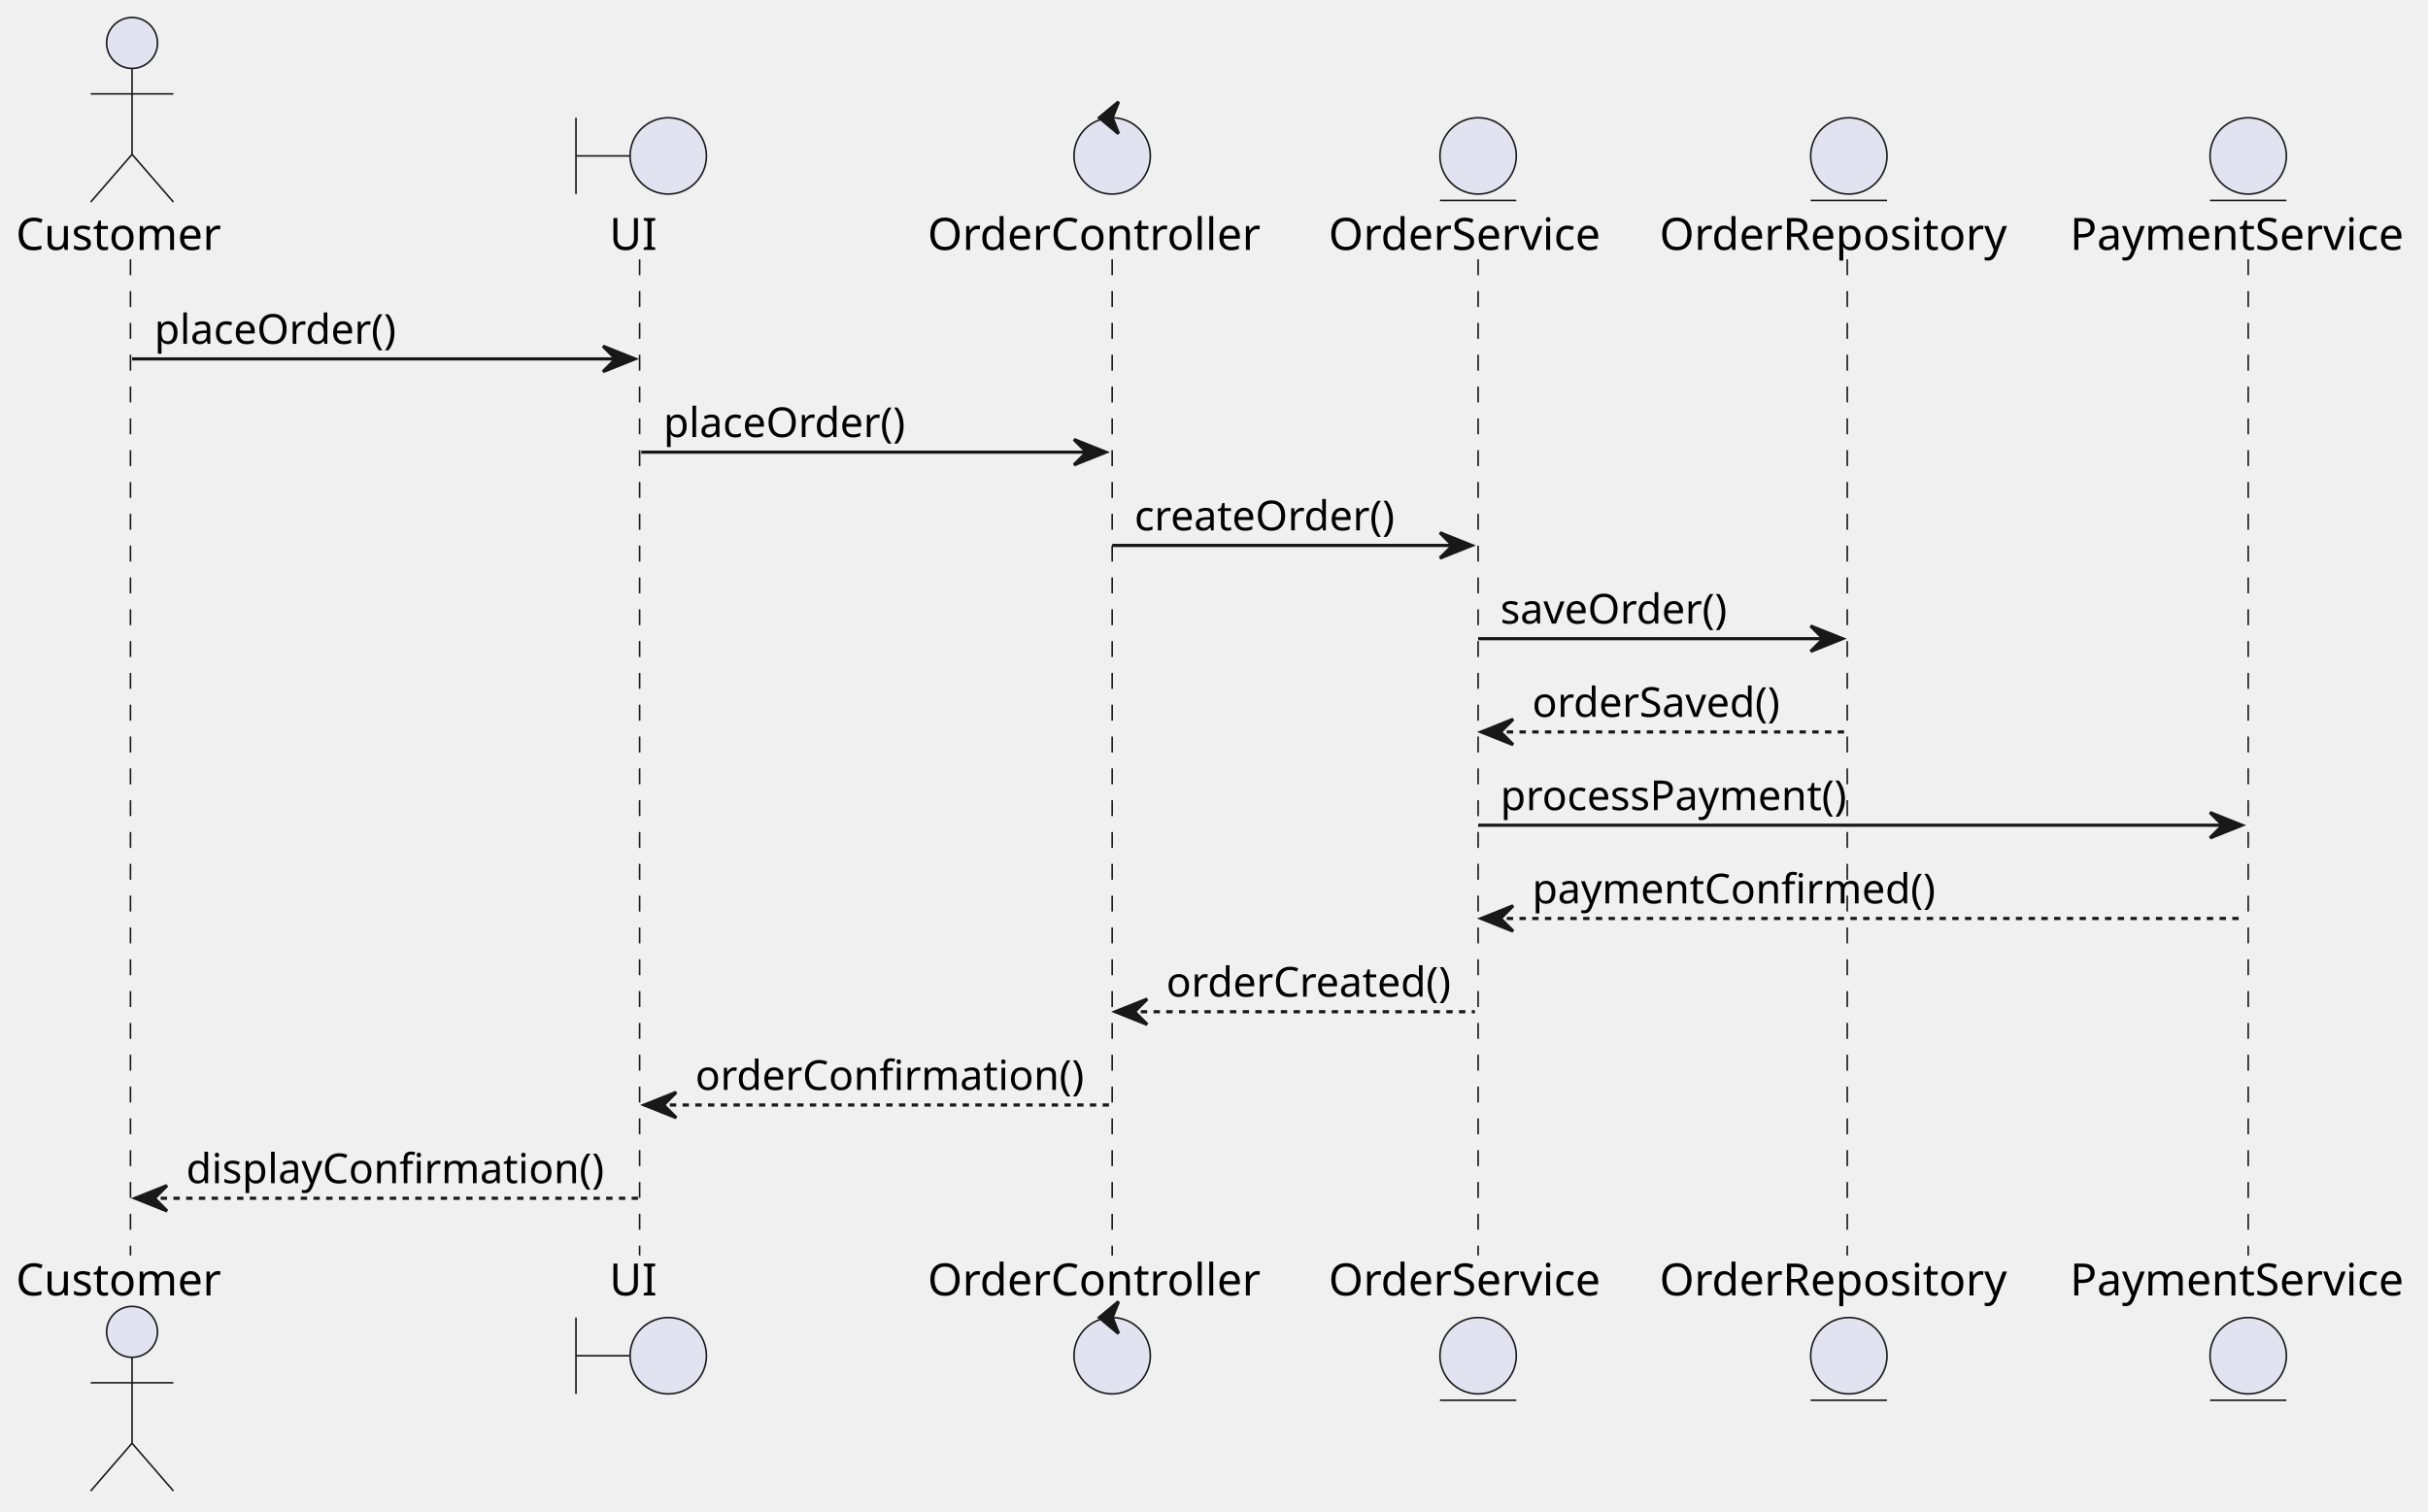
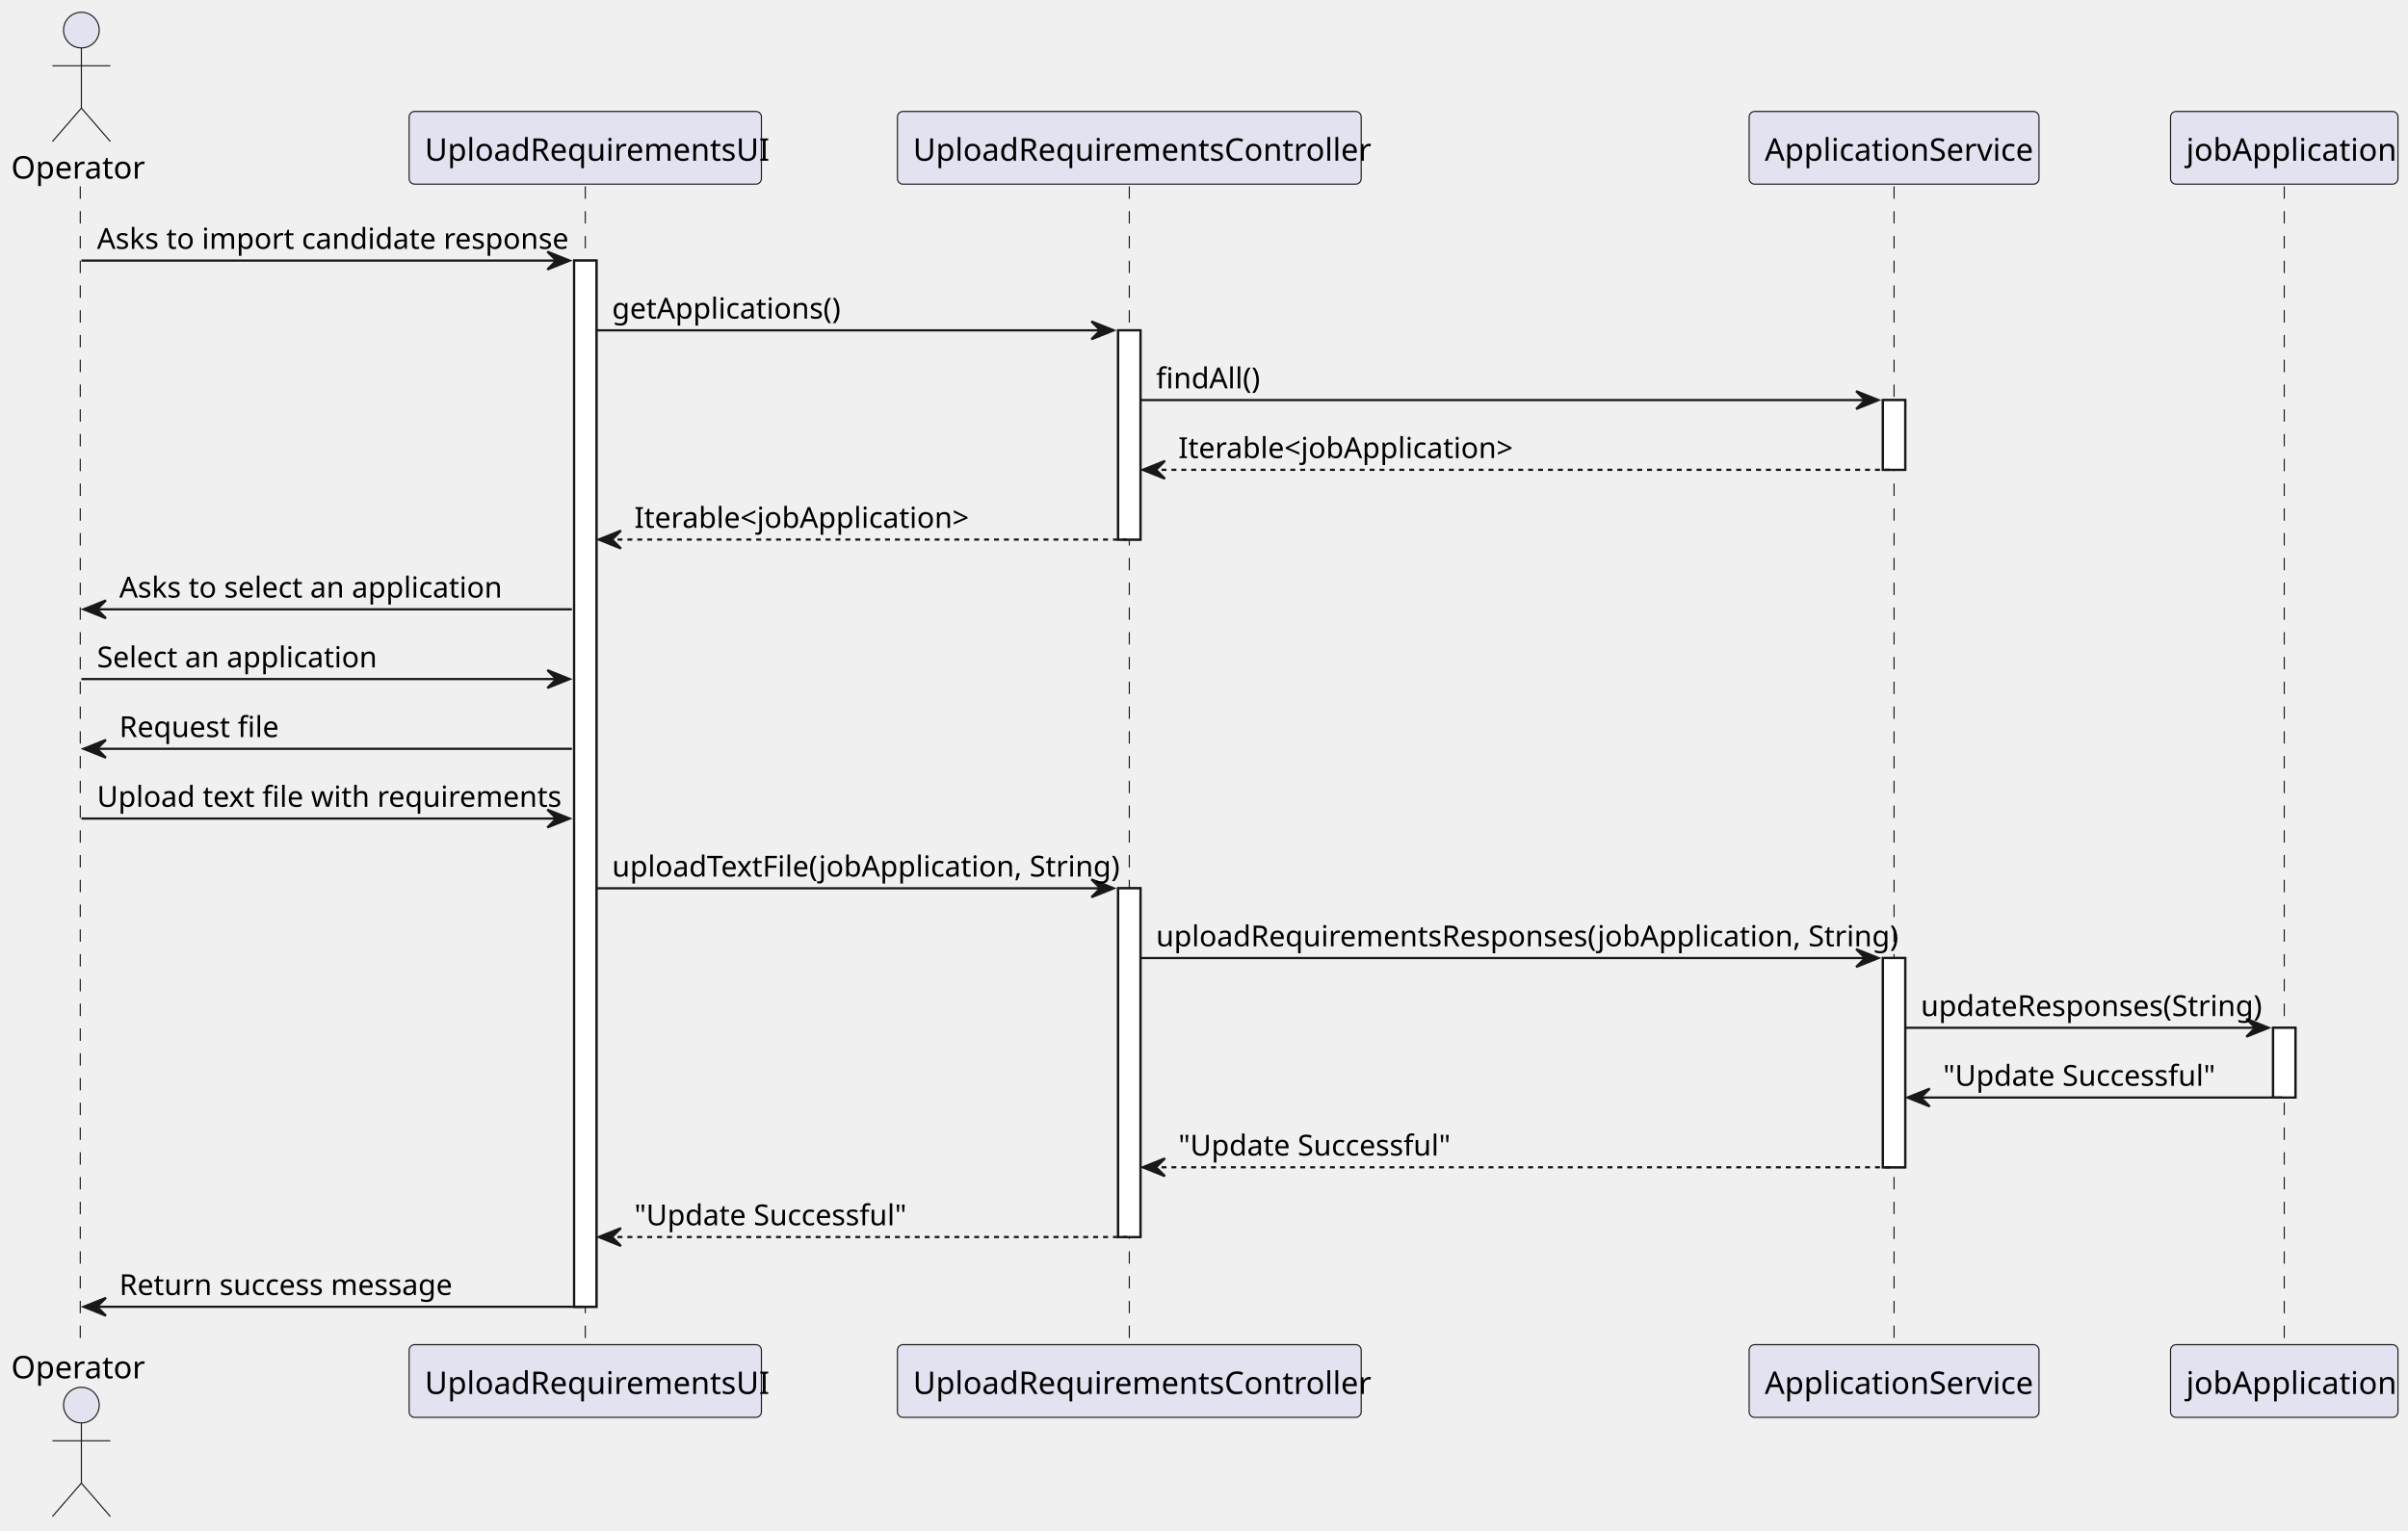
- <svg xmlns="http://www.w3.org/2000/svg" contentStyleType="text/css" height="475px" preserveAspectRatio="none" style="width:763px;height:475px;background:#FFFFFF;" version="1.1" viewBox="0 0 763 475" width="763px" zoomAndPan="magnify">
+ <svg xmlns="http://www.w3.org/2000/svg" contentStyleType="text/css" height="618.3px" preserveAspectRatio="none" style="width:972px;height:618px;background:#FFFFFF;" version="1.1" viewBox="0 0 972 618" width="972.9px" zoomAndPan="magnify">
  <defs />
  <g>
-     <line style="stroke:#181818;stroke-width:0.5;stroke-dasharray:5.0,5.0;" x1="41" x2="41" y1="81.488" y2="394.594" />
-     <line style="stroke:#181818;stroke-width:0.5;stroke-dasharray:5.0,5.0;" x1="201" x2="201" y1="81.488" y2="394.594" />
-     <line style="stroke:#181818;stroke-width:0.5;stroke-dasharray:5.0,5.0;" x1="349.5" x2="349.5" y1="81.488" y2="394.594" />
-     <line style="stroke:#181818;stroke-width:0.5;stroke-dasharray:5.0,5.0;" x1="464.5" x2="464.5" y1="81.488" y2="394.594" />
-     <line style="stroke:#181818;stroke-width:0.5;stroke-dasharray:5.0,5.0;" x1="580.5" x2="580.5" y1="81.488" y2="394.594" />
-     <line style="stroke:#181818;stroke-width:0.5;stroke-dasharray:5.0,5.0;" x1="706.5" x2="706.5" y1="81.488" y2="394.594" />
-     <text fill="#000000" font-family="sans-serif" font-size="14" lengthAdjust="spacing" textLength="67" x="5" y="78.535">Customer</text>
-     <ellipse cx="41.5" cy="13.5" fill="#E2E2F0" rx="8" ry="8" style="stroke:#181818;stroke-width:0.5;" />
-     <path d="M41.5,21.5 L41.5,48.5 M28.5,29.5 L54.5,29.5 M41.5,48.5 L28.5,63.5 M41.5,48.5 L54.5,63.5 " fill="none" style="stroke:#181818;stroke-width:0.5;" />
-     <text fill="#000000" font-family="sans-serif" font-size="14" lengthAdjust="spacing" textLength="67" x="5" y="407.129">Customer</text>
-     <ellipse cx="41.5" cy="418.582" fill="#E2E2F0" rx="8" ry="8" style="stroke:#181818;stroke-width:0.5;" />
-     <path d="M41.5,426.582 L41.5,453.582 M28.5,434.582 L54.5,434.582 M41.5,453.582 L28.5,468.582 M41.5,453.582 L54.5,468.582 " fill="none" style="stroke:#181818;stroke-width:0.5;" />
-     <text fill="#000000" font-family="sans-serif" font-size="14" lengthAdjust="spacing" textLength="14" x="191.5" y="78.535">UI</text>
-     <path d="M181,37 L181,61 M181,49 L198,49 " fill="none" style="stroke:#181818;stroke-width:0.5;" />
-     <ellipse cx="210" cy="49" fill="#E2E2F0" rx="12" ry="12" style="stroke:#181818;stroke-width:0.5;" />
-     <text fill="#000000" font-family="sans-serif" font-size="14" lengthAdjust="spacing" textLength="14" x="191.5" y="407.129">UI</text>
-     <path d="M181,414.082 L181,438.082 M181,426.082 L198,426.082 " fill="none" style="stroke:#181818;stroke-width:0.5;" />
-     <ellipse cx="210" cy="426.082" fill="#E2E2F0" rx="12" ry="12" style="stroke:#181818;stroke-width:0.5;" />
-     <text fill="#000000" font-family="sans-serif" font-size="14" lengthAdjust="spacing" textLength="110" x="291.5" y="78.535">OrderController</text>
-     <ellipse cx="349.5" cy="49" fill="#E2E2F0" rx="12" ry="12" style="stroke:#181818;stroke-width:0.5;" />
-     <polygon fill="#181818" points="345.5,37,351.5,32,349.5,37,351.5,42,345.5,37" style="stroke:#181818;stroke-width:1.0;" />
-     <text fill="#000000" font-family="sans-serif" font-size="14" lengthAdjust="spacing" textLength="110" x="291.5" y="407.129">OrderController</text>
-     <ellipse cx="349.5" cy="426.082" fill="#E2E2F0" rx="12" ry="12" style="stroke:#181818;stroke-width:0.5;" />
-     <polygon fill="#181818" points="345.5,414.082,351.5,409.082,349.5,414.082,351.5,419.082,345.5,414.082" style="stroke:#181818;stroke-width:1.0;" />
-     <text fill="#000000" font-family="sans-serif" font-size="14" lengthAdjust="spacing" textLength="88" x="417.5" y="78.535">OrderService</text>
-     <ellipse cx="464.5" cy="49" fill="#E2E2F0" rx="12" ry="12" style="stroke:#181818;stroke-width:0.5;" />
-     <line style="stroke:#181818;stroke-width:0.5;" x1="452.5" x2="476.5" y1="63" y2="63" />
-     <text fill="#000000" font-family="sans-serif" font-size="14" lengthAdjust="spacing" textLength="88" x="417.5" y="407.129">OrderService</text>
-     <ellipse cx="464.5" cy="426.082" fill="#E2E2F0" rx="12" ry="12" style="stroke:#181818;stroke-width:0.5;" />
-     <line style="stroke:#181818;stroke-width:0.5;" x1="452.5" x2="476.5" y1="440.082" y2="440.082" />
-     <text fill="#000000" font-family="sans-serif" font-size="14" lengthAdjust="spacing" textLength="113" x="521.5" y="78.535">OrderRepository</text>
-     <ellipse cx="581" cy="49" fill="#E2E2F0" rx="12" ry="12" style="stroke:#181818;stroke-width:0.5;" />
-     <line style="stroke:#181818;stroke-width:0.5;" x1="569" x2="593" y1="63" y2="63" />
-     <text fill="#000000" font-family="sans-serif" font-size="14" lengthAdjust="spacing" textLength="113" x="521.5" y="407.129">OrderRepository</text>
-     <ellipse cx="581" cy="426.082" fill="#E2E2F0" rx="12" ry="12" style="stroke:#181818;stroke-width:0.5;" />
-     <line style="stroke:#181818;stroke-width:0.5;" x1="569" x2="593" y1="440.082" y2="440.082" />
-     <text fill="#000000" font-family="sans-serif" font-size="14" lengthAdjust="spacing" textLength="106" x="650.5" y="78.535">PaymentService</text>
-     <ellipse cx="706.5" cy="49" fill="#E2E2F0" rx="12" ry="12" style="stroke:#181818;stroke-width:0.5;" />
-     <line style="stroke:#181818;stroke-width:0.5;" x1="694.5" x2="718.5" y1="63" y2="63" />
-     <text fill="#000000" font-family="sans-serif" font-size="14" lengthAdjust="spacing" textLength="106" x="650.5" y="407.129">PaymentService</text>
-     <ellipse cx="706.5" cy="426.082" fill="#E2E2F0" rx="12" ry="12" style="stroke:#181818;stroke-width:0.5;" />
-     <line style="stroke:#181818;stroke-width:0.5;" x1="694.5" x2="718.5" y1="440.082" y2="440.082" />
-     <polygon fill="#181818" points="189.5,108.799,199.5,112.799,189.5,116.799,193.5,112.799" style="stroke:#181818;stroke-width:1.0;" />
-     <line style="stroke:#181818;stroke-width:1.0;" x1="41.5" x2="195.5" y1="112.799" y2="112.799" />
-     <text fill="#000000" font-family="sans-serif" font-size="13" lengthAdjust="spacing" textLength="76" x="48.5" y="108.057">placeOrder()</text>
-     <polygon fill="#181818" points="337.5,138.109,347.5,142.109,337.5,146.109,341.5,142.109" style="stroke:#181818;stroke-width:1.0;" />
-     <line style="stroke:#181818;stroke-width:1.0;" x1="201.5" x2="343.5" y1="142.109" y2="142.109" />
-     <text fill="#000000" font-family="sans-serif" font-size="13" lengthAdjust="spacing" textLength="76" x="208.5" y="137.367">placeOrder()</text>
-     <polygon fill="#181818" points="452.5,167.42,462.5,171.42,452.5,175.42,456.5,171.42" style="stroke:#181818;stroke-width:1.0;" />
-     <line style="stroke:#181818;stroke-width:1.0;" x1="349.5" x2="458.5" y1="171.42" y2="171.42" />
-     <text fill="#000000" font-family="sans-serif" font-size="13" lengthAdjust="spacing" textLength="81" x="356.5" y="166.678">createOrder()</text>
-     <polygon fill="#181818" points="569,196.731,579,200.731,569,204.731,573,200.731" style="stroke:#181818;stroke-width:1.0;" />
-     <line style="stroke:#181818;stroke-width:1.0;" x1="464.5" x2="575" y1="200.731" y2="200.731" />
-     <text fill="#000000" font-family="sans-serif" font-size="13" lengthAdjust="spacing" textLength="71" x="471.5" y="195.988">saveOrder()</text>
-     <polygon fill="#181818" points="475.5,226.041,465.5,230.041,475.5,234.041,471.5,230.041" style="stroke:#181818;stroke-width:1.0;" />
-     <line style="stroke:#181818;stroke-width:1.0;stroke-dasharray:2.0,2.0;" x1="469.5" x2="580" y1="230.041" y2="230.041" />
-     <text fill="#000000" font-family="sans-serif" font-size="13" lengthAdjust="spacing" textLength="77" x="481.5" y="225.299">orderSaved()</text>
-     <polygon fill="#181818" points="694.5,255.352,704.5,259.352,694.5,263.352,698.5,259.352" style="stroke:#181818;stroke-width:1.0;" />
-     <line style="stroke:#181818;stroke-width:1.0;" x1="464.5" x2="700.5" y1="259.352" y2="259.352" />
-     <text fill="#000000" font-family="sans-serif" font-size="13" lengthAdjust="spacing" textLength="110" x="471.5" y="254.609">processPayment()</text>
-     <polygon fill="#181818" points="475.5,284.662,465.5,288.662,475.5,292.662,471.5,288.662" style="stroke:#181818;stroke-width:1.0;" />
-     <line style="stroke:#181818;stroke-width:1.0;stroke-dasharray:2.0,2.0;" x1="469.5" x2="705.5" y1="288.662" y2="288.662" />
-     <text fill="#000000" font-family="sans-serif" font-size="13" lengthAdjust="spacing" textLength="128" x="481.5" y="283.92">paymentConfirmed()</text>
-     <polygon fill="#181818" points="360.5,313.973,350.5,317.973,360.5,321.973,356.5,317.973" style="stroke:#181818;stroke-width:1.0;" />
-     <line style="stroke:#181818;stroke-width:1.0;stroke-dasharray:2.0,2.0;" x1="354.5" x2="463.5" y1="317.973" y2="317.973" />
-     <text fill="#000000" font-family="sans-serif" font-size="13" lengthAdjust="spacing" textLength="89" x="366.5" y="313.231">orderCreated()</text>
-     <polygon fill="#181818" points="212.5,343.283,202.5,347.283,212.5,351.283,208.5,347.283" style="stroke:#181818;stroke-width:1.0;" />
-     <line style="stroke:#181818;stroke-width:1.0;stroke-dasharray:2.0,2.0;" x1="206.5" x2="348.5" y1="347.283" y2="347.283" />
-     <text fill="#000000" font-family="sans-serif" font-size="13" lengthAdjust="spacing" textLength="124" x="218.5" y="342.541">orderConfirmation()</text>
-     <polygon fill="#181818" points="52.5,372.594,42.5,376.594,52.5,380.594,48.5,376.594" style="stroke:#181818;stroke-width:1.0;" />
-     <line style="stroke:#181818;stroke-width:1.0;stroke-dasharray:2.0,2.0;" x1="46.5" x2="200.5" y1="376.594" y2="376.594" />
-     <text fill="#000000" font-family="sans-serif" font-size="13" lengthAdjust="spacing" textLength="136" x="58.5" y="371.852">displayConfirmation()</text>
+     <rect fill="#FFFFFF" height="422.429" style="stroke:#181818;stroke-width:0.9;" width="9" x="231.75" y="105.221" />
+     <rect fill="#FFFFFF" height="84.486" style="stroke:#181818;stroke-width:0.9;" width="9" x="451.35" y="133.383" />
+     <rect fill="#FFFFFF" height="140.81" style="stroke:#181818;stroke-width:0.9;" width="9" x="451.35" y="358.678" />
+     <rect fill="#FFFFFF" height="28.162" style="stroke:#181818;stroke-width:0.9;" width="9" x="760.05" y="161.545" />
+     <rect fill="#FFFFFF" height="84.486" style="stroke:#181818;stroke-width:0.9;" width="9" x="760.05" y="386.84" />
+     <rect fill="#FFFFFF" height="28.162" style="stroke:#181818;stroke-width:0.9;" width="9" x="917.55" y="415.002" />
+     <line style="stroke:#181818;stroke-width:0.45;stroke-dasharray:5.0,5.0;" x1="32.4" x2="32.4" y1="75.259" y2="543.85" />
+     <line style="stroke:#181818;stroke-width:0.45;stroke-dasharray:5.0,5.0;" x1="236.25" x2="236.25" y1="75.259" y2="543.85" />
+     <line style="stroke:#181818;stroke-width:0.45;stroke-dasharray:5.0,5.0;" x1="455.85" x2="455.85" y1="75.259" y2="543.85" />
+     <line style="stroke:#181818;stroke-width:0.45;stroke-dasharray:5.0,5.0;" x1="764.55" x2="764.55" y1="75.259" y2="543.85" />
+     <line style="stroke:#181818;stroke-width:0.45;stroke-dasharray:5.0,5.0;" x1="922.05" x2="922.05" y1="75.259" y2="543.85" />
+     <text fill="#000000" font-family="sans-serif" font-size="12.6" lengthAdjust="spacing" textLength="51.3" x="4.5" y="72.097">Operator</text>
+     <ellipse cx="32.85" cy="12.15" fill="#E2E2F0" rx="7.2" ry="7.2" style="stroke:#181818;stroke-width:0.45;" />
+     <path d="M32.85,19.35 L32.85,43.65 M21.15,26.55 L44.55,26.55 M32.85,43.65 L21.15,57.15 M32.85,43.65 L44.55,57.15 " fill="none" style="stroke:#181818;stroke-width:0.45;" />
+     <text fill="#000000" font-family="sans-serif" font-size="12.6" lengthAdjust="spacing" textLength="51.3" x="4.5" y="556.546">Operator</text>
+     <ellipse cx="32.85" cy="567.359" fill="#E2E2F0" rx="7.2" ry="7.2" style="stroke:#181818;stroke-width:0.45;" />
+     <path d="M32.85,574.559 L32.85,598.859 M21.15,581.759 L44.55,581.759 M32.85,598.859 L21.15,612.359 M32.85,598.859 L44.55,612.359 " fill="none" style="stroke:#181818;stroke-width:0.45;" />
+     <rect fill="#E2E2F0" height="29.359" rx="2.25" ry="2.25" style="stroke:#181818;stroke-width:0.45;" width="142.2" x="165.15" y="45" />
+     <text fill="#000000" font-family="sans-serif" font-size="12.6" lengthAdjust="spacing" textLength="129.6" x="171.45" y="64.897">UploadRequirementsUI</text>
+     <rect fill="#E2E2F0" height="29.359" rx="2.25" ry="2.25" style="stroke:#181818;stroke-width:0.45;" width="142.2" x="165.15" y="542.95" />
+     <text fill="#000000" font-family="sans-serif" font-size="12.6" lengthAdjust="spacing" textLength="129.6" x="171.45" y="562.846">UploadRequirementsUI</text>
+     <rect fill="#E2E2F0" height="29.359" rx="2.25" ry="2.25" style="stroke:#181818;stroke-width:0.45;" width="187.2" x="362.25" y="45" />
+     <text fill="#000000" font-family="sans-serif" font-size="12.6" lengthAdjust="spacing" textLength="174.6" x="368.55" y="64.897">UploadRequirementsController</text>
+     <rect fill="#E2E2F0" height="29.359" rx="2.25" ry="2.25" style="stroke:#181818;stroke-width:0.45;" width="187.2" x="362.25" y="542.95" />
+     <text fill="#000000" font-family="sans-serif" font-size="12.6" lengthAdjust="spacing" textLength="174.6" x="368.55" y="562.846">UploadRequirementsController</text>
+     <rect fill="#E2E2F0" height="29.359" rx="2.25" ry="2.25" style="stroke:#181818;stroke-width:0.45;" width="117" x="706.05" y="45" />
+     <text fill="#000000" font-family="sans-serif" font-size="12.6" lengthAdjust="spacing" textLength="104.4" x="712.35" y="64.897">ApplicationService</text>
+     <rect fill="#E2E2F0" height="29.359" rx="2.25" ry="2.25" style="stroke:#181818;stroke-width:0.45;" width="117" x="706.05" y="542.95" />
+     <text fill="#000000" font-family="sans-serif" font-size="12.6" lengthAdjust="spacing" textLength="104.4" x="712.35" y="562.846">ApplicationService</text>
+     <rect fill="#E2E2F0" height="29.359" rx="2.25" ry="2.25" style="stroke:#181818;stroke-width:0.45;" width="91.8" x="876.15" y="45" />
+     <text fill="#000000" font-family="sans-serif" font-size="12.6" lengthAdjust="spacing" textLength="79.2" x="882.45" y="64.897">jobApplication</text>
+     <rect fill="#E2E2F0" height="29.359" rx="2.25" ry="2.25" style="stroke:#181818;stroke-width:0.45;" width="91.8" x="876.15" y="542.95" />
+     <text fill="#000000" font-family="sans-serif" font-size="12.6" lengthAdjust="spacing" textLength="79.2" x="882.45" y="562.846">jobApplication</text>
+     <rect fill="#FFFFFF" height="422.429" style="stroke:#181818;stroke-width:0.9;" width="9" x="231.75" y="105.221" />
+     <rect fill="#FFFFFF" height="84.486" style="stroke:#181818;stroke-width:0.9;" width="9" x="451.35" y="133.383" />
+     <rect fill="#FFFFFF" height="140.81" style="stroke:#181818;stroke-width:0.9;" width="9" x="451.35" y="358.678" />
+     <rect fill="#FFFFFF" height="28.162" style="stroke:#181818;stroke-width:0.9;" width="9" x="760.05" y="161.545" />
+     <rect fill="#FFFFFF" height="84.486" style="stroke:#181818;stroke-width:0.9;" width="9" x="760.05" y="386.84" />
+     <rect fill="#FFFFFF" height="28.162" style="stroke:#181818;stroke-width:0.9;" width="9" x="917.55" y="415.002" />
+     <polygon fill="#181818" points="220.95,101.621,229.95,105.221,220.95,108.821,224.55,105.221" style="stroke:#181818;stroke-width:0.9;" />
+     <line style="stroke:#181818;stroke-width:0.9;" x1="32.85" x2="226.35" y1="105.221" y2="105.221" />
+     <text fill="#000000" font-family="sans-serif" font-size="11.7" lengthAdjust="spacing" textLength="181.8" x="39.15" y="100.484">Asks to import candidate response</text>
+     <polygon fill="#181818" points="440.55,129.783,449.55,133.383,440.55,136.983,444.15,133.383" style="stroke:#181818;stroke-width:0.9;" />
+     <line style="stroke:#181818;stroke-width:0.9;" x1="240.75" x2="445.95" y1="133.383" y2="133.383" />
+     <text fill="#000000" font-family="sans-serif" font-size="11.7" lengthAdjust="spacing" textLength="87.3" x="247.05" y="128.646">getApplications()</text>
+     <polygon fill="#181818" points="749.25,157.945,758.25,161.545,749.25,165.145,752.85,161.545" style="stroke:#181818;stroke-width:0.9;" />
+     <line style="stroke:#181818;stroke-width:0.9;" x1="460.35" x2="754.65" y1="161.545" y2="161.545" />
+     <text fill="#000000" font-family="sans-serif" font-size="11.7" lengthAdjust="spacing" textLength="38.7" x="466.65" y="156.808">findAll()</text>
+     <polygon fill="#181818" points="470.25,186.107,461.25,189.707,470.25,193.307,466.65,189.707" style="stroke:#181818;stroke-width:0.9;" />
+     <line style="stroke:#181818;stroke-width:0.9;stroke-dasharray:2.0,2.0;" x1="464.85" x2="763.65" y1="189.707" y2="189.707" />
+     <text fill="#000000" font-family="sans-serif" font-size="11.7" lengthAdjust="spacing" textLength="125.1" x="475.65" y="184.97">Iterable&lt;jobApplication&gt;</text>
+     <polygon fill="#181818" points="250.65,214.269,241.65,217.869,250.65,221.469,247.05,217.869" style="stroke:#181818;stroke-width:0.9;" />
+     <line style="stroke:#181818;stroke-width:0.9;stroke-dasharray:2.0,2.0;" x1="245.25" x2="454.95" y1="217.869" y2="217.869" />
+     <text fill="#000000" font-family="sans-serif" font-size="11.7" lengthAdjust="spacing" textLength="125.1" x="256.05" y="213.132">Iterable&lt;jobApplication&gt;</text>
+     <polygon fill="#181818" points="42.75,242.43,33.75,246.03,42.75,249.631,39.15,246.03" style="stroke:#181818;stroke-width:0.9;" />
+     <line style="stroke:#181818;stroke-width:0.9;" x1="37.35" x2="230.85" y1="246.03" y2="246.03" />
+     <text fill="#000000" font-family="sans-serif" font-size="11.7" lengthAdjust="spacing" textLength="151.2" x="48.15" y="241.294">Asks to select an application</text>
+     <polygon fill="#181818" points="220.95,270.592,229.95,274.192,220.95,277.792,224.55,274.192" style="stroke:#181818;stroke-width:0.9;" />
+     <line style="stroke:#181818;stroke-width:0.9;" x1="32.85" x2="226.35" y1="274.192" y2="274.192" />
+     <text fill="#000000" font-family="sans-serif" font-size="11.7" lengthAdjust="spacing" textLength="108.9" x="39.15" y="269.456">Select an application</text>
+     <polygon fill="#181818" points="42.75,298.754,33.75,302.354,42.75,305.954,39.15,302.354" style="stroke:#181818;stroke-width:0.9;" />
+     <line style="stroke:#181818;stroke-width:0.9;" x1="37.35" x2="230.85" y1="302.354" y2="302.354" />
+     <text fill="#000000" font-family="sans-serif" font-size="11.7" lengthAdjust="spacing" textLength="61.2" x="48.15" y="297.618">Request file</text>
+     <polygon fill="#181818" points="220.95,326.916,229.95,330.516,220.95,334.116,224.55,330.516" style="stroke:#181818;stroke-width:0.9;" />
+     <line style="stroke:#181818;stroke-width:0.9;" x1="32.85" x2="226.35" y1="330.516" y2="330.516" />
+     <text fill="#000000" font-family="sans-serif" font-size="11.7" lengthAdjust="spacing" textLength="172.8" x="39.15" y="325.78">Upload text file with requirements</text>
+     <polygon fill="#181818" points="440.55,355.078,449.55,358.678,440.55,362.278,444.15,358.678" style="stroke:#181818;stroke-width:0.9;" />
+     <line style="stroke:#181818;stroke-width:0.9;" x1="240.75" x2="445.95" y1="358.678" y2="358.678" />
+     <text fill="#000000" font-family="sans-serif" font-size="11.7" lengthAdjust="spacing" textLength="193.5" x="247.05" y="353.942">uploadTextFile(jobApplication, String)</text>
+     <polygon fill="#181818" points="749.25,383.24,758.25,386.84,749.25,390.44,752.85,386.84" style="stroke:#181818;stroke-width:0.9;" />
+     <line style="stroke:#181818;stroke-width:0.9;" x1="460.35" x2="754.65" y1="386.84" y2="386.84" />
+     <text fill="#000000" font-family="sans-serif" font-size="11.7" lengthAdjust="spacing" textLength="282.6" x="466.65" y="382.104">uploadRequirementsResponses(jobApplication, String)</text>
+     <polygon fill="#181818" points="906.75,411.402,915.75,415.002,906.75,418.602,910.35,415.002" style="stroke:#181818;stroke-width:0.9;" />
+     <line style="stroke:#181818;stroke-width:0.9;" x1="769.05" x2="912.15" y1="415.002" y2="415.002" />
+     <text fill="#000000" font-family="sans-serif" font-size="11.7" lengthAdjust="spacing" textLength="131.4" x="775.35" y="410.265">updateResponses(String)</text>
+     <polygon fill="#181818" points="778.95,439.564,769.95,443.164,778.95,446.764,775.35,443.164" style="stroke:#181818;stroke-width:0.9;" />
+     <line style="stroke:#181818;stroke-width:0.9;" x1="773.55" x2="921.15" y1="443.164" y2="443.164" />
+     <text fill="#000000" font-family="sans-serif" font-size="11.7" lengthAdjust="spacing" textLength="107.1" x="784.35" y="438.427">"Update Successful"</text>
+     <polygon fill="#181818" points="470.25,467.726,461.25,471.326,470.25,474.926,466.65,471.326" style="stroke:#181818;stroke-width:0.9;" />
+     <line style="stroke:#181818;stroke-width:0.9;stroke-dasharray:2.0,2.0;" x1="464.85" x2="763.65" y1="471.326" y2="471.326" />
+     <text fill="#000000" font-family="sans-serif" font-size="11.7" lengthAdjust="spacing" textLength="107.1" x="475.65" y="466.589">"Update Successful"</text>
+     <polygon fill="#181818" points="250.65,495.888,241.65,499.488,250.65,503.088,247.05,499.488" style="stroke:#181818;stroke-width:0.9;" />
+     <line style="stroke:#181818;stroke-width:0.9;stroke-dasharray:2.0,2.0;" x1="245.25" x2="454.95" y1="499.488" y2="499.488" />
+     <text fill="#000000" font-family="sans-serif" font-size="11.7" lengthAdjust="spacing" textLength="107.1" x="256.05" y="494.751">"Update Successful"</text>
+     <polygon fill="#181818" points="42.75,524.05,33.75,527.65,42.75,531.25,39.15,527.65" style="stroke:#181818;stroke-width:0.9;" />
+     <line style="stroke:#181818;stroke-width:0.9;" x1="37.35" x2="235.35" y1="527.65" y2="527.65" />
+     <text fill="#000000" font-family="sans-serif" font-size="11.7" lengthAdjust="spacing" textLength="133.2" x="48.15" y="522.913">Return success message</text>
  </g>
</svg>
